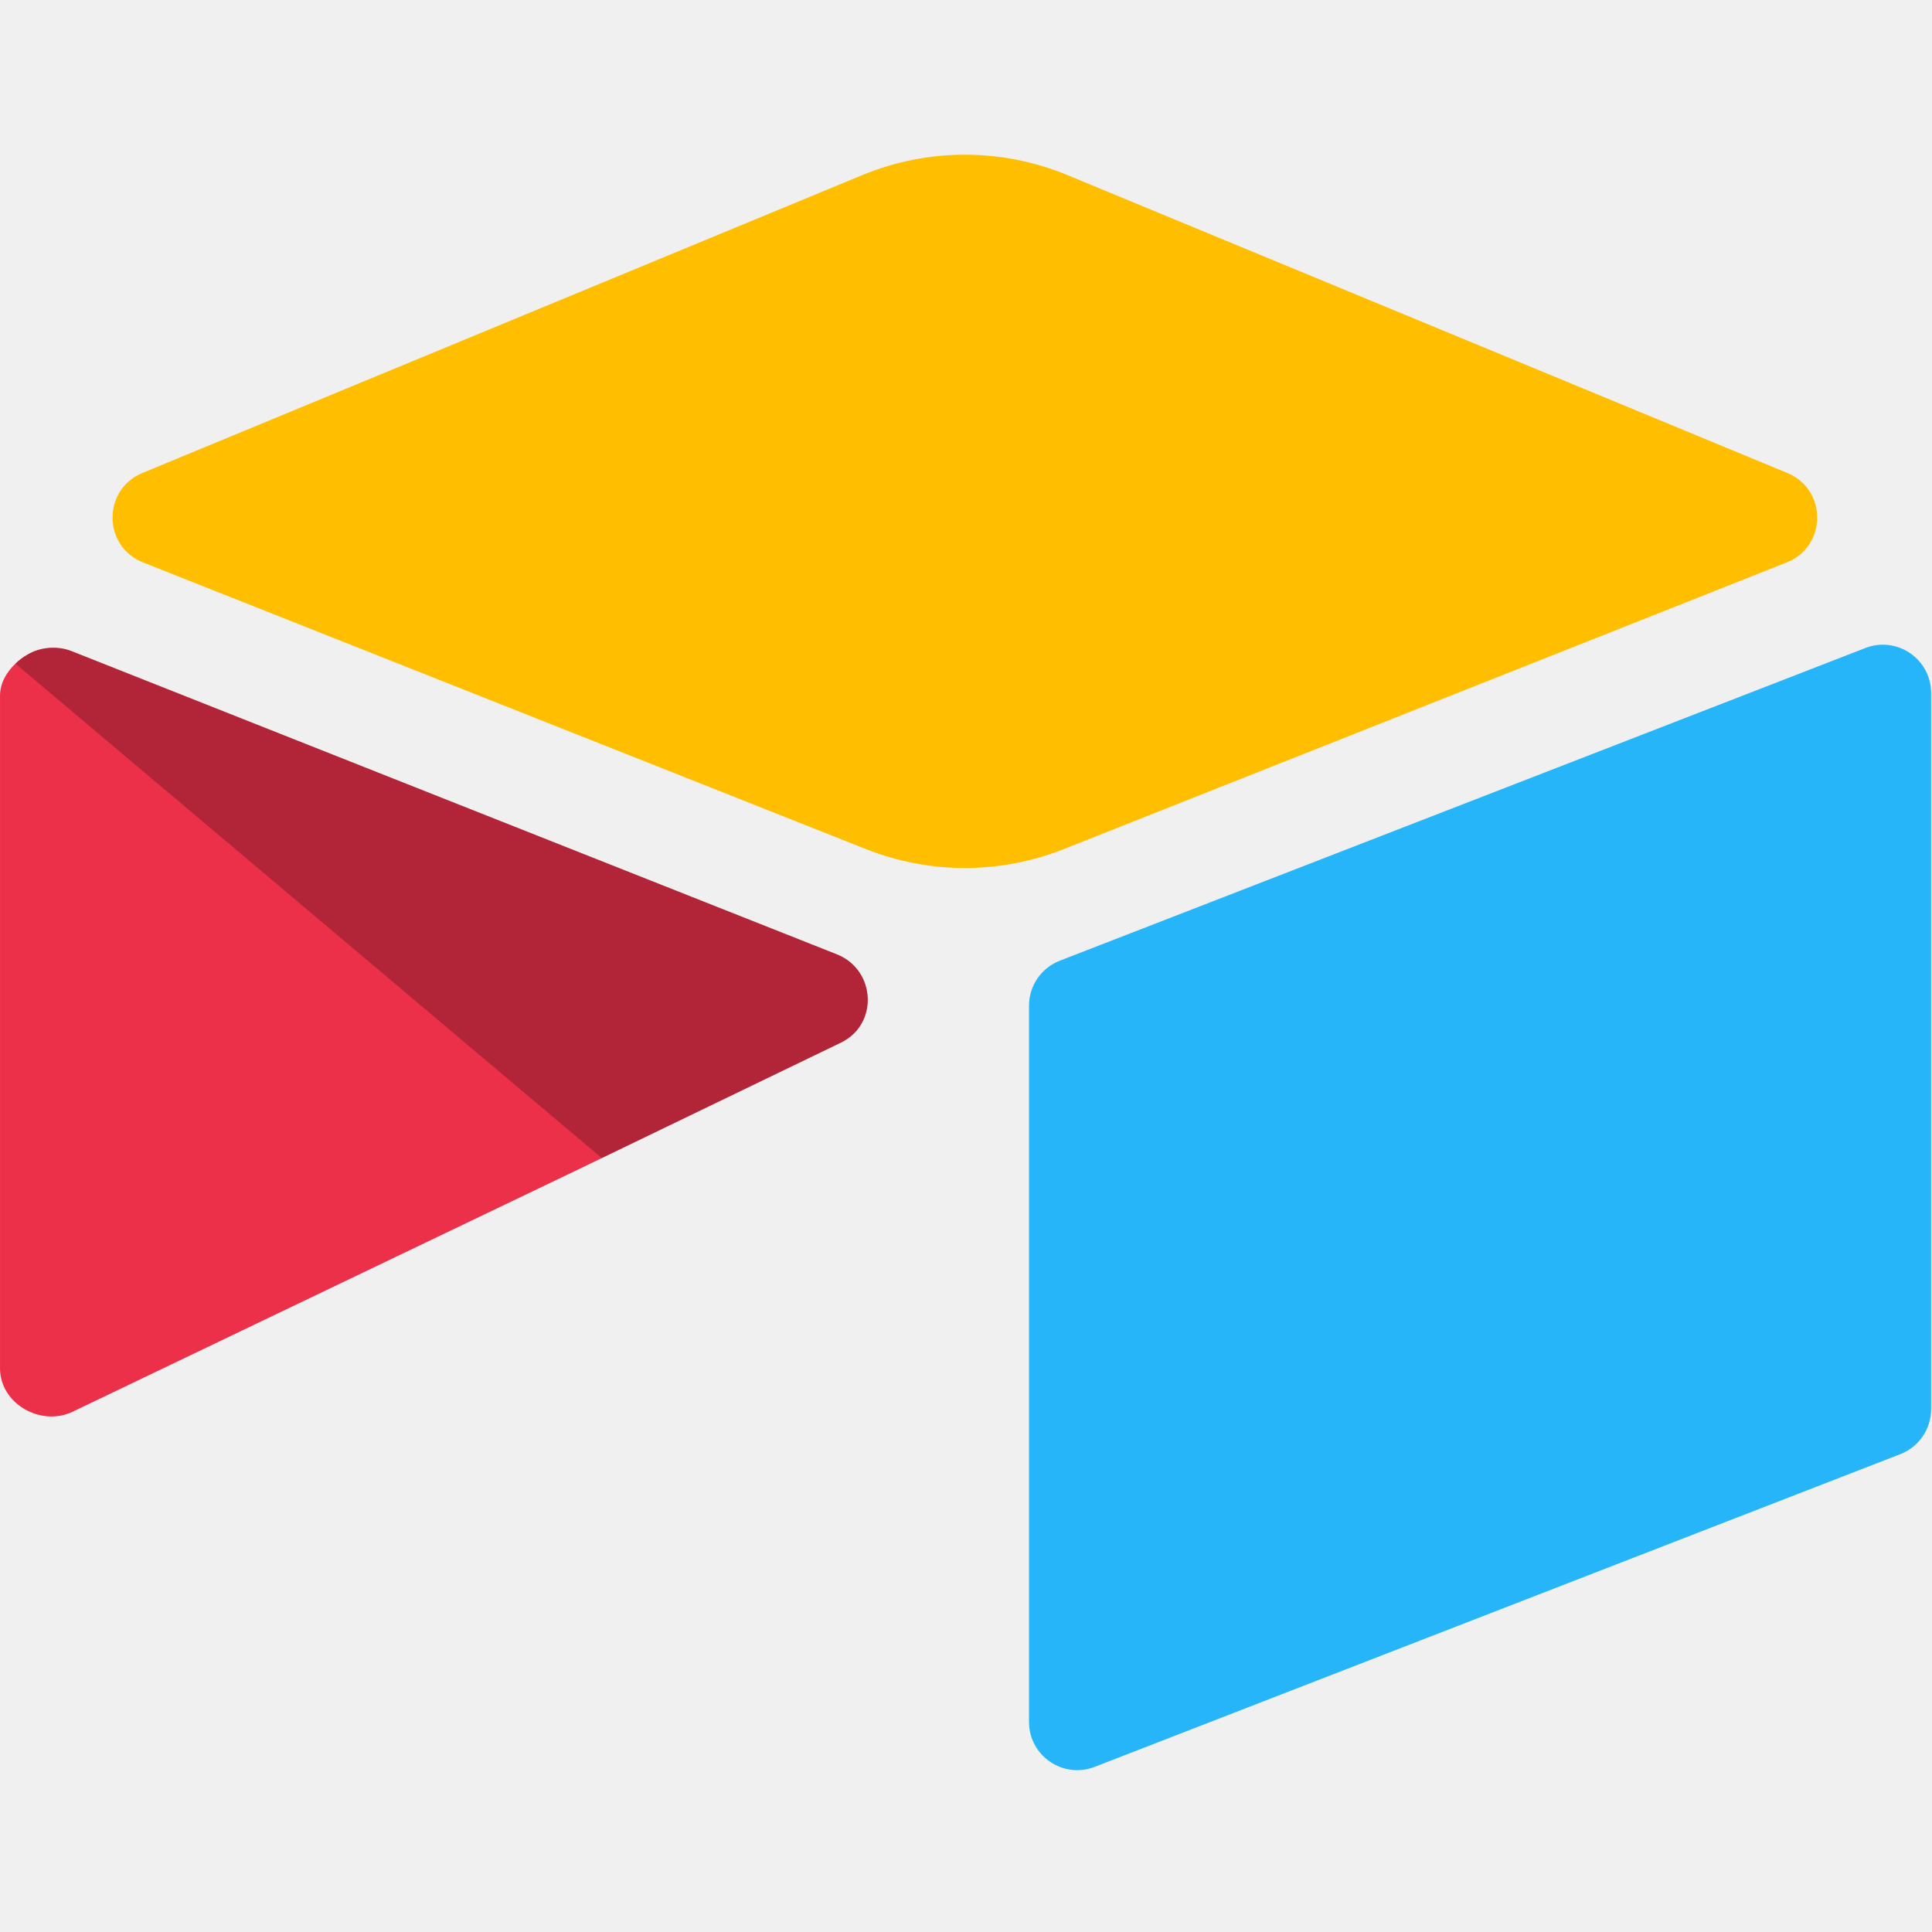
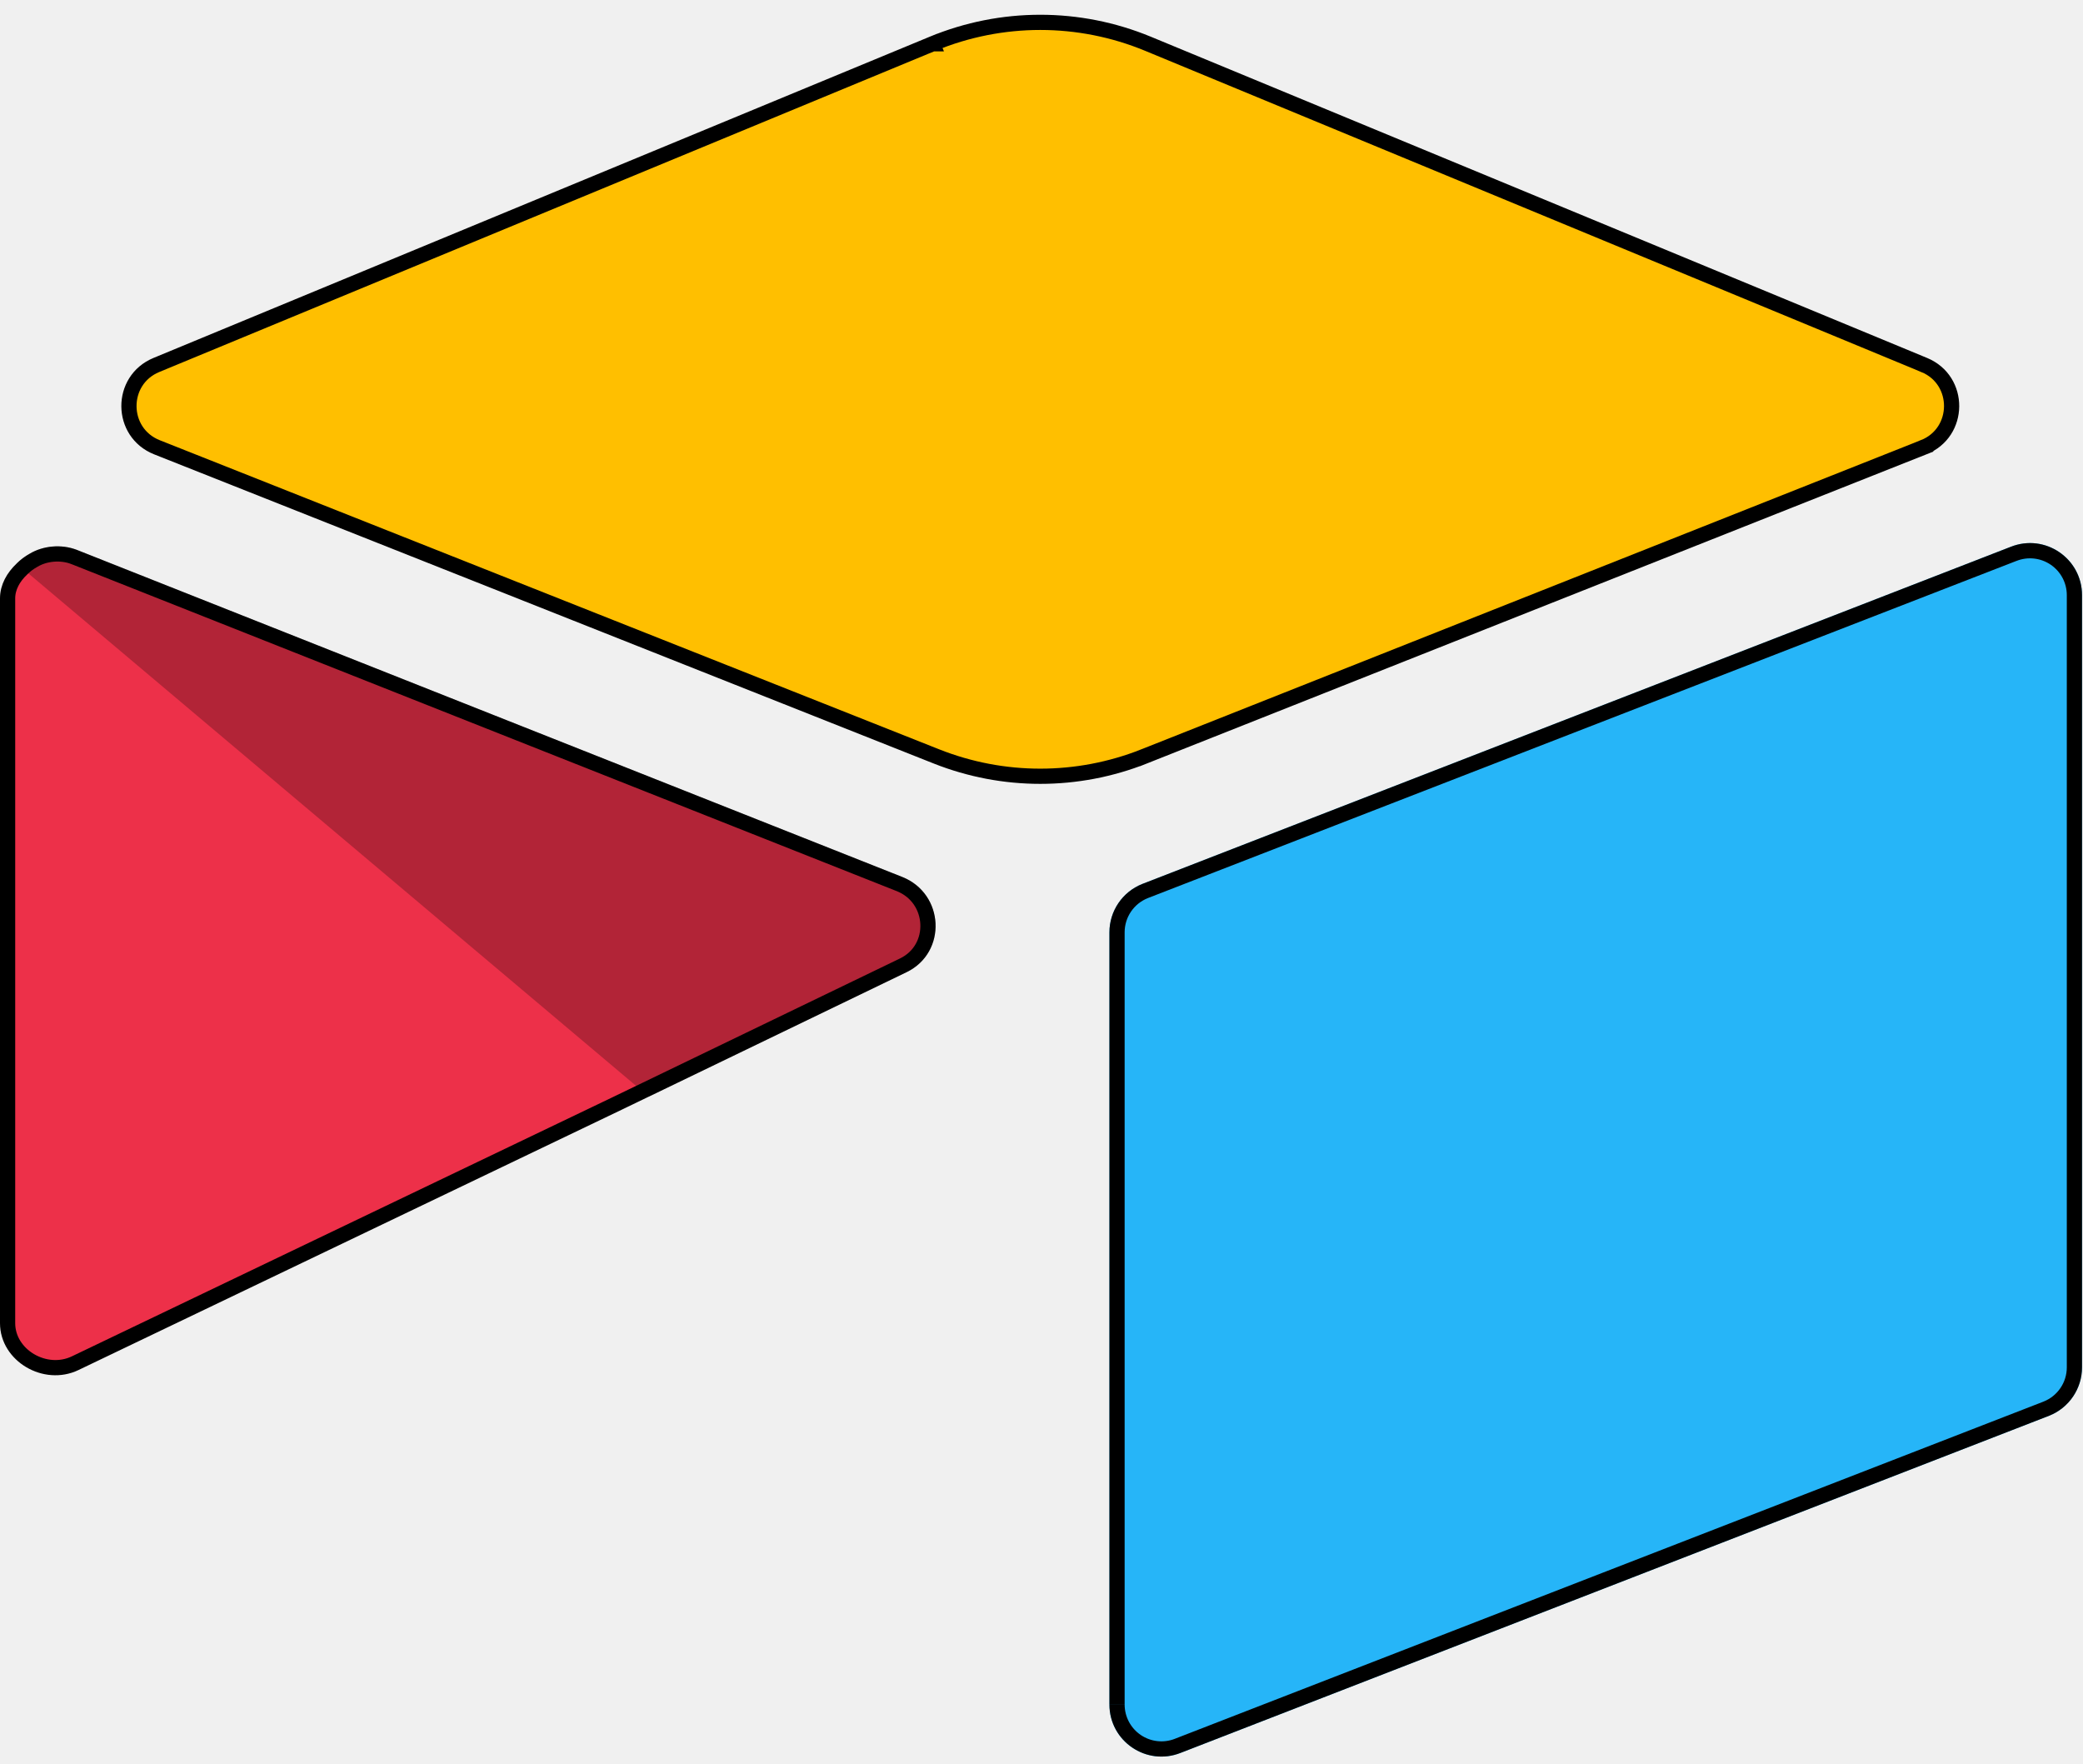
- <svg xmlns="http://www.w3.org/2000/svg" width="800px" height="800px" viewBox="0 -20.5 256 256" version="1.1" preserveAspectRatio="xMidYMid">
-   <g>
-     <path d="M114.259,2.701 L18.86,42.176 C13.555,44.371 13.61,51.907 18.949,54.023 L114.746,92.012 C123.164,95.35 132.537,95.35 140.954,92.012 L236.753,54.023 C242.09,51.907 242.146,44.371 236.839,42.176 L141.442,2.701 C132.738,-0.9 122.961,-0.9 114.259,2.701" fill="#FFBF00">
- 
- </path>
-     <path d="M136.349,112.757 L136.349,207.659 C136.349,212.173 140.901,215.264 145.096,213.601 L251.844,172.166 C254.281,171.2 255.879,168.845 255.879,166.225 L255.879,71.322 C255.879,66.808 251.328,63.718 247.132,65.381 L140.384,106.815 C137.949,107.781 136.349,110.136 136.349,112.757" fill="#26B5F8">
- 
- </path>
-     <path d="M111.423,117.654 L79.742,132.95 L76.526,134.505 L9.65,166.548 C5.411,168.593 0.001,165.504 0.001,160.795 L0.001,71.721 C0.001,70.017 0.874,68.546 2.046,67.438 C2.535,66.948 3.088,66.545 3.664,66.225 C5.262,65.266 7.542,65.01 9.48,65.777 L110.891,105.957 C116.045,108.002 116.45,115.225 111.423,117.654" fill="#ED3049">
- 
- </path>
-     <path d="M111.423,117.654 L79.742,132.95 L2.046,67.438 C2.535,66.948 3.088,66.545 3.664,66.225 C5.262,65.266 7.542,65.01 9.48,65.777 L110.891,105.957 C116.045,108.002 116.45,115.225 111.423,117.654" fill-opacity="0.25" fill="#000000">
- 
- </path>
-   </g>
+ <svg xmlns="http://www.w3.org/2000/svg" width="137" height="116" fill="none">
+   <path fill="#FFBF00" stroke="#000" d="m61.337 2.878-.19-.461.19.461a18.524 18.524 0 0 1 14.166 0l51.052 21.125.169-.41-.169.41c2.425 1.003 2.399 4.447-.04 5.413l.185.465-.185-.465-51.267 20.33.184.465-.184-.464a18.522 18.522 0 0 1-13.657 0l-51.266-20.33c-2.44-.967-2.465-4.41-.04-5.414L61.336 2.878Z" />
+   <mask id="a" fill="#fff">
+     <path d="M72.968 61.313v50.788c0 2.415 2.436 4.069 4.681 3.179l57.127-22.174a3.42 3.42 0 0 0 2.159-3.18V39.14c0-2.415-2.435-4.07-4.681-3.18L75.128 58.135a3.42 3.42 0 0 0-2.16 3.18Z" />
+   </mask>
+   <path fill="#26B5F8" d="M72.968 61.313v50.788c0 2.415 2.436 4.069 4.681 3.179l57.127-22.174a3.42 3.42 0 0 0 2.159-3.18V39.14c0-2.415-2.435-4.07-4.681-3.18L75.128 58.135a3.42 3.42 0 0 0-2.16 3.18Z" />
+   <path fill="#000" d="m77.65 115.28-.363-.932-.006.003.368.929Zm57.126-22.174.362.933.006-.003-.368-.93Zm-2.522-57.146.362.932.007-.003-.369-.93ZM75.128 58.134l-.362-.933-.007.003.368.93Zm-3.16 3.18V112.1h2V61.313h-2Zm0 50.787c0 3.122 3.148 5.259 6.05 4.109l-.737-1.859a2.42 2.42 0 0 1-3.313-2.25h-2Zm6.043 4.112 57.127-22.174-.724-1.865-57.127 22.174.724 1.865Zm57.133-22.177a4.419 4.419 0 0 0 2.791-4.11h-2a2.42 2.42 0 0 1-1.528 2.25l.737 1.86Zm2.791-4.11V39.14h-2v50.788h2Zm0-50.787c0-3.122-3.148-5.26-6.049-4.109l.737 1.86a2.42 2.42 0 0 1 3.312 2.25h2Zm-6.043-4.112L74.766 57.201l.723 1.865 57.127-22.174-.724-1.865ZM74.759 57.204a4.42 4.42 0 0 0-2.791 4.11h2a2.42 2.42 0 0 1 1.528-2.25l-.737-1.86Z" mask="url(#a)" />
+   <path fill="#ED3049" stroke="#000" d="m42.457 71.67-1.72.83-.001.001L4.948 89.65C2.976 90.6.5 89.137.5 87.022V39.353c0-.733.376-1.397.938-1.929l.006-.005.005-.005a3.39 3.39 0 0 1 .755-.566l.007-.004.007-.004c.725-.435 1.782-.555 2.67-.204h.001L59.16 58.14c2.375.942 2.53 4.244.252 5.344L42.457 71.67Z" />
+   <path fill="#000" fill-opacity=".25" d="M59.629 63.934 42.675 72.12 1.095 37.06a3.89 3.89 0 0 1 .866-.649c.855-.513 2.075-.65 3.112-.24l54.27 21.503c2.76 1.095 2.976 4.96.286 6.26Z" />
</svg>
